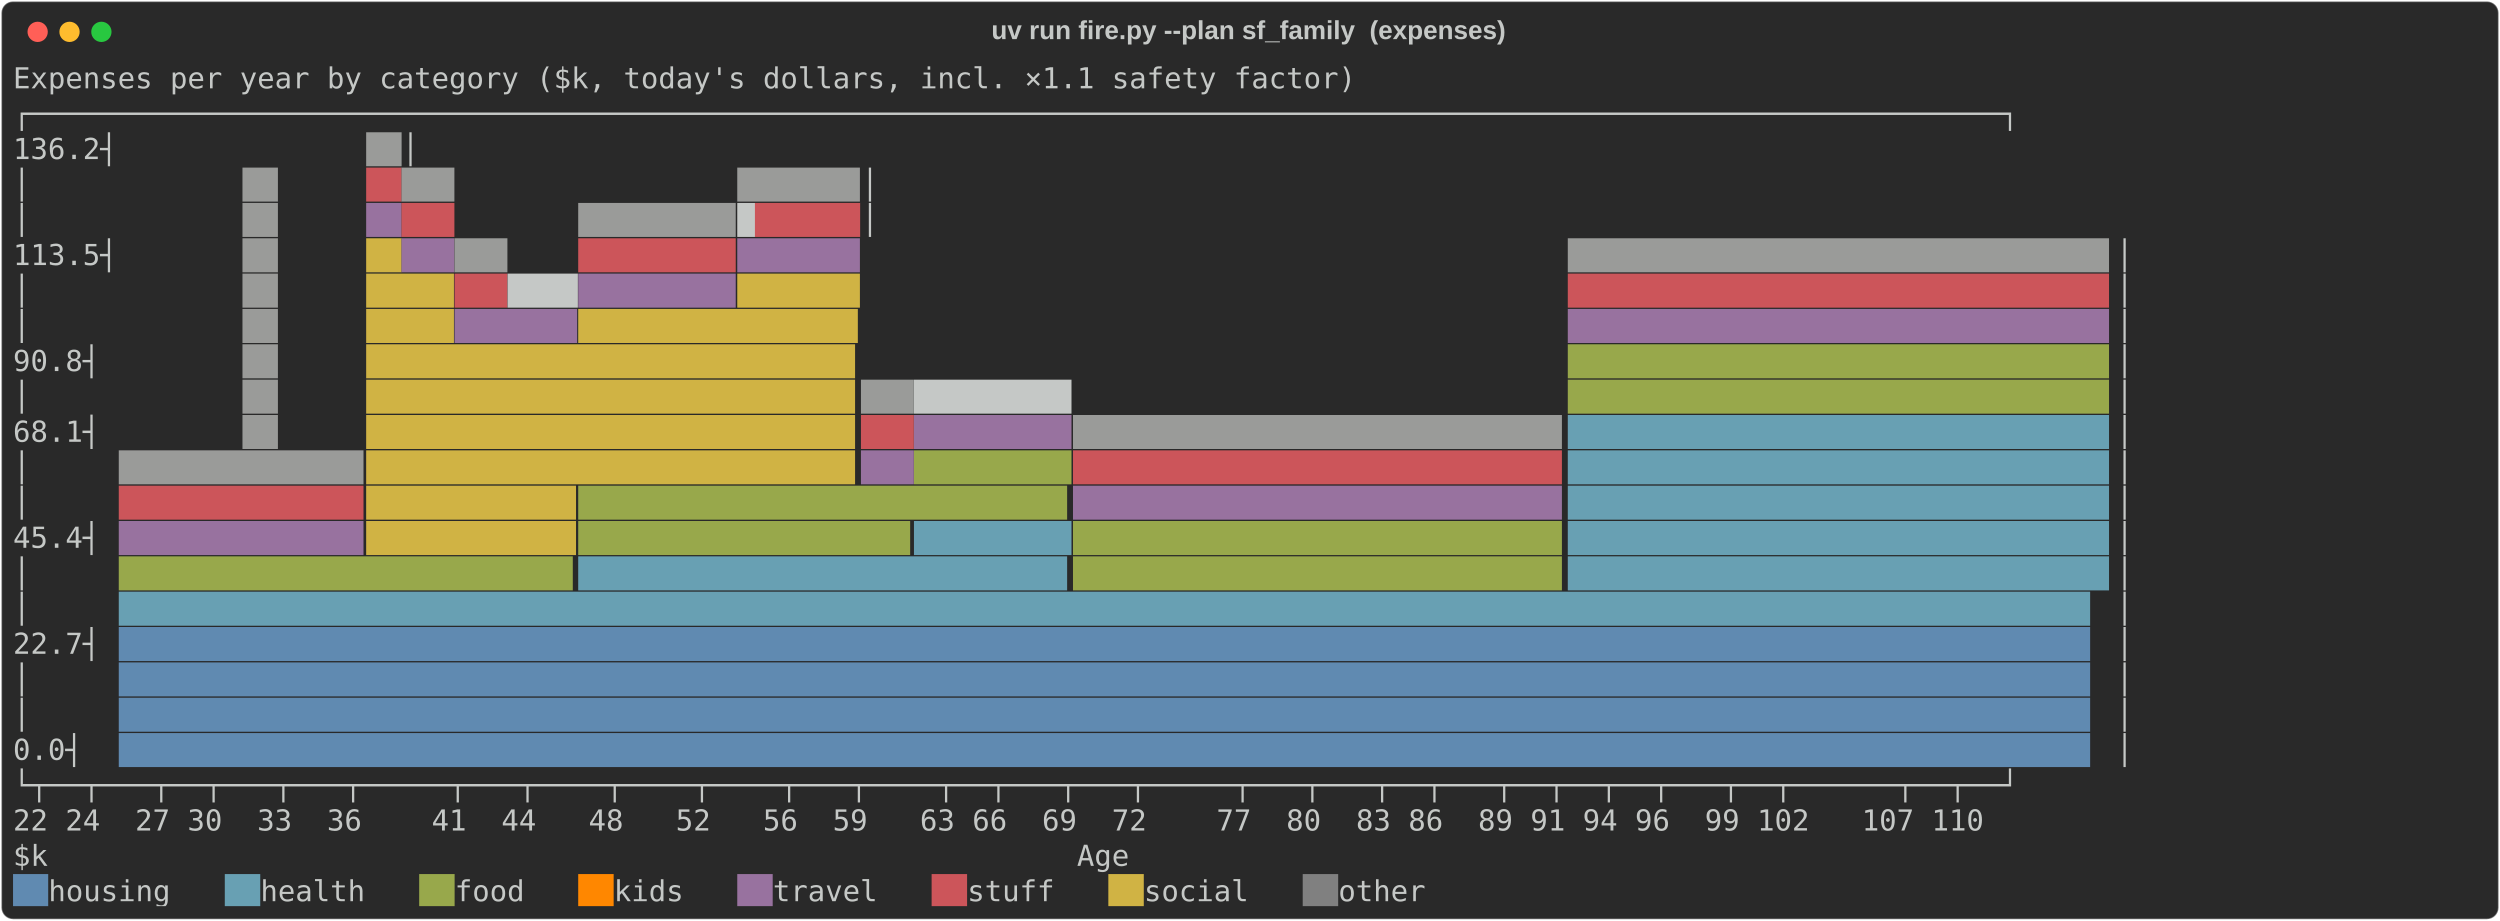
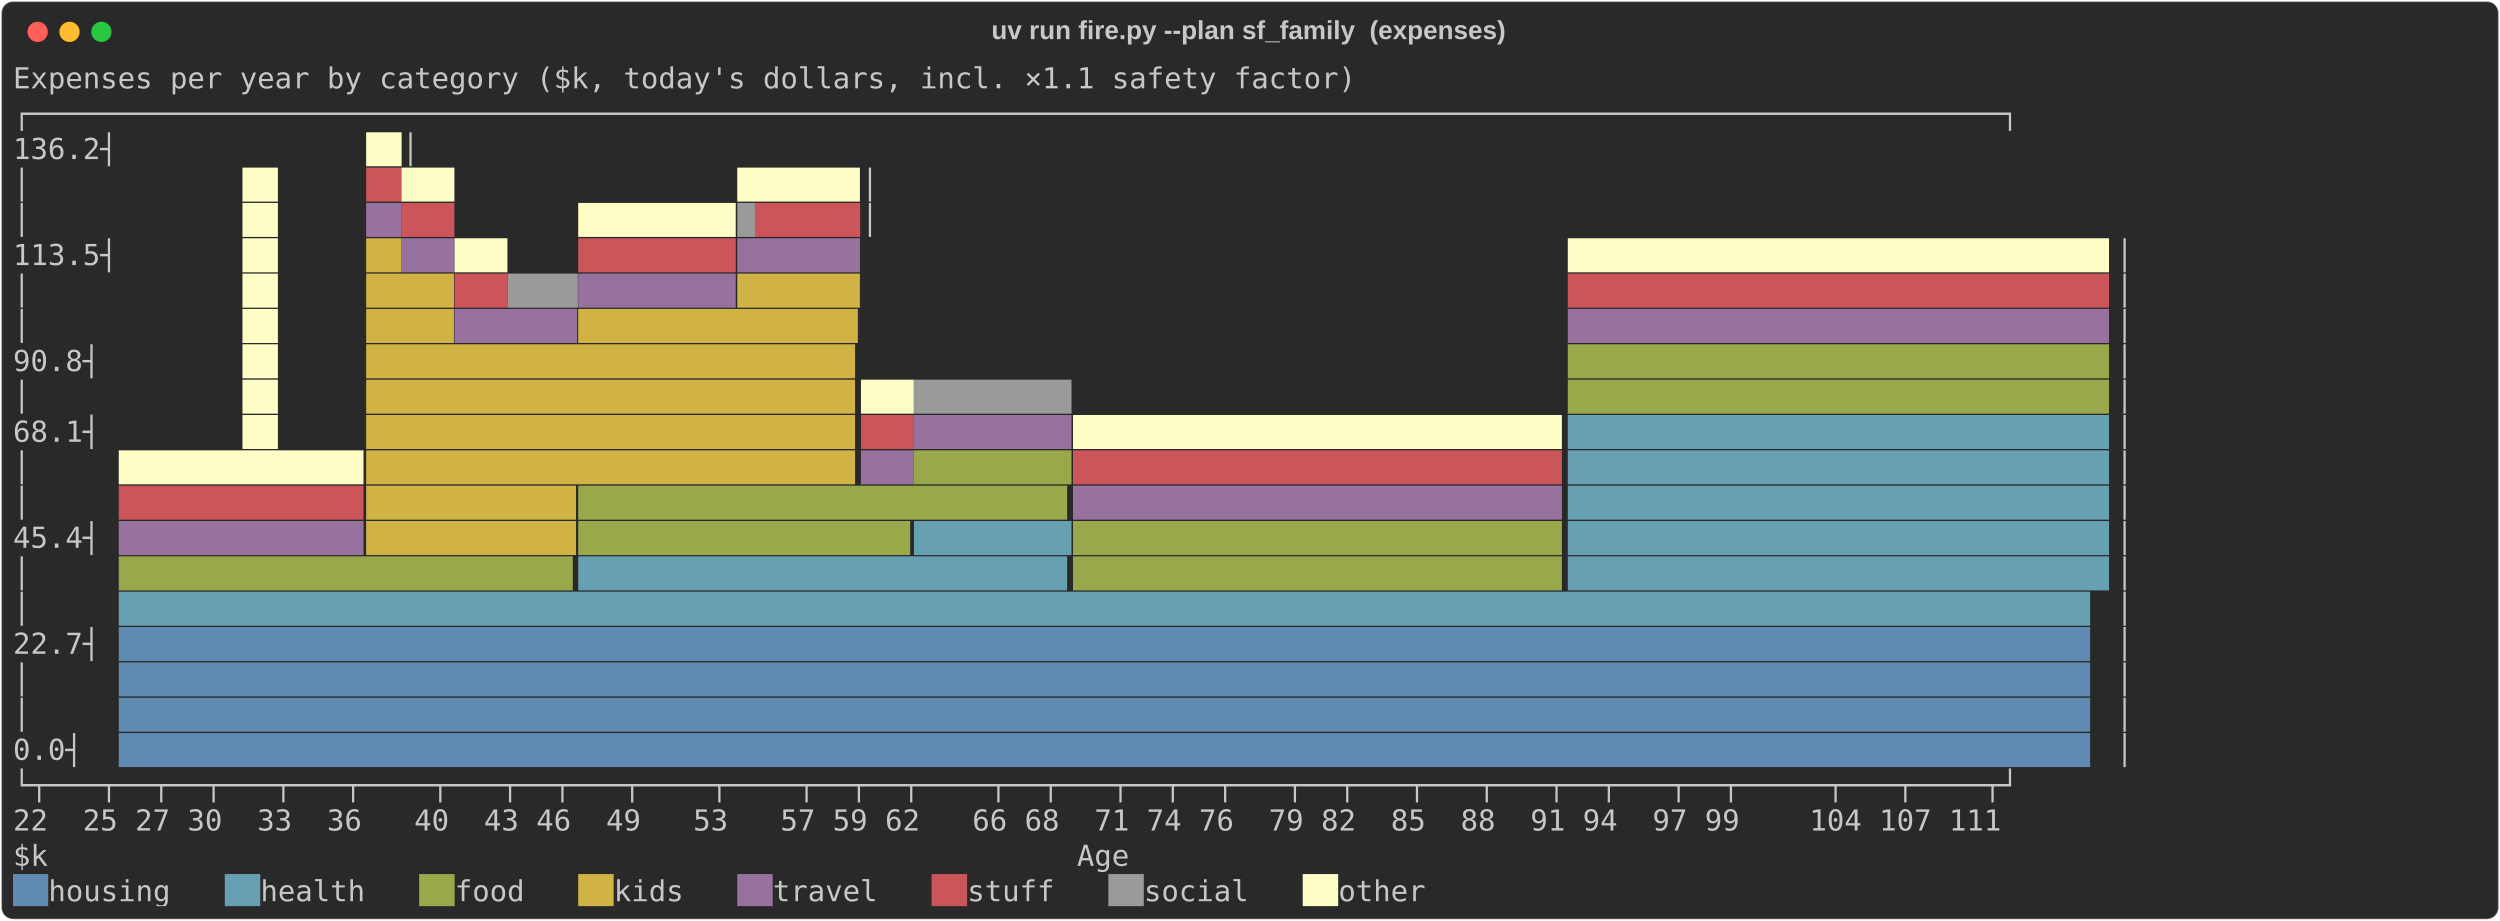
<svg xmlns="http://www.w3.org/2000/svg" class="rich-terminal" viewBox="0 0 1726 635.6">
  <style>

    @font-face {
        font-family: "Fira Code";
        src: local("FiraCode-Regular"),
                url("https://cdnjs.cloudflare.com/ajax/libs/firacode/6.2.0/woff2/FiraCode-Regular.woff2") format("woff2"),
                url("https://cdnjs.cloudflare.com/ajax/libs/firacode/6.2.0/woff/FiraCode-Regular.woff") format("woff");
        font-style: normal;
        font-weight: 400;
    }
    @font-face {
        font-family: "Fira Code";
        src: local("FiraCode-Bold"),
                url("https://cdnjs.cloudflare.com/ajax/libs/firacode/6.2.0/woff2/FiraCode-Bold.woff2") format("woff2"),
                url("https://cdnjs.cloudflare.com/ajax/libs/firacode/6.2.0/woff/FiraCode-Bold.woff") format("woff");
        font-style: bold;
        font-weight: 700;
    }

-     .terminal-2167160328-matrix {
+     .terminal-1821277464-matrix {
        font-family: Fira Code, monospace;
        font-size: 20px;
        line-height: 24.4px;
        font-variant-east-asian: full-width;
    }

-     .terminal-2167160328-title {
+     .terminal-1821277464-title {
        font-size: 18px;
        font-weight: bold;
        font-family: arial;
    }

-     .terminal-2167160328-r1 { fill: #c5c8c6 }
- .terminal-2167160328-r2 { fill: #9a9b99 }
- .terminal-2167160328-r3 { fill: #cc555a }
- .terminal-2167160328-r4 { fill: #98729f }
- .terminal-2167160328-r5 { fill: #d0b344 }
- .terminal-2167160328-r6 { fill: #98a84b }
- .terminal-2167160328-r7 { fill: #68a0b3 }
- .terminal-2167160328-r8 { fill: #608ab1 }
- .terminal-2167160328-r9 { fill: #ff8700 }
- .terminal-2167160328-r10 { fill: #808080 }
+     .terminal-1821277464-r1 { fill: #c5c8c6 }
+ .terminal-1821277464-r2 { fill: #fdfdc5 }
+ .terminal-1821277464-r3 { fill: #cc555a }
+ .terminal-1821277464-r4 { fill: #98729f }
+ .terminal-1821277464-r5 { fill: #9a9b99 }
+ .terminal-1821277464-r6 { fill: #d0b344 }
+ .terminal-1821277464-r7 { fill: #98a84b }
+ .terminal-1821277464-r8 { fill: #68a0b3 }
+ .terminal-1821277464-r9 { fill: #608ab1 }
    </style>
  <defs>
-     <clipPath id="terminal-2167160328-clip-terminal">
+     <clipPath id="terminal-1821277464-clip-terminal">
      <rect x="0" y="0" width="1707.0" height="584.6" />
    </clipPath>
-     <clipPath id="terminal-2167160328-line-0">
+     <clipPath id="terminal-1821277464-line-0">
      <rect x="0" y="1.5" width="1708" height="24.65" />
    </clipPath>
-     <clipPath id="terminal-2167160328-line-1">
+     <clipPath id="terminal-1821277464-line-1">
      <rect x="0" y="25.9" width="1708" height="24.65" />
    </clipPath>
-     <clipPath id="terminal-2167160328-line-2">
+     <clipPath id="terminal-1821277464-line-2">
      <rect x="0" y="50.3" width="1708" height="24.65" />
    </clipPath>
-     <clipPath id="terminal-2167160328-line-3">
+     <clipPath id="terminal-1821277464-line-3">
      <rect x="0" y="74.7" width="1708" height="24.65" />
    </clipPath>
-     <clipPath id="terminal-2167160328-line-4">
+     <clipPath id="terminal-1821277464-line-4">
      <rect x="0" y="99.1" width="1708" height="24.65" />
    </clipPath>
-     <clipPath id="terminal-2167160328-line-5">
+     <clipPath id="terminal-1821277464-line-5">
      <rect x="0" y="123.5" width="1708" height="24.65" />
    </clipPath>
-     <clipPath id="terminal-2167160328-line-6">
+     <clipPath id="terminal-1821277464-line-6">
      <rect x="0" y="147.9" width="1708" height="24.65" />
    </clipPath>
-     <clipPath id="terminal-2167160328-line-7">
+     <clipPath id="terminal-1821277464-line-7">
      <rect x="0" y="172.3" width="1708" height="24.65" />
    </clipPath>
-     <clipPath id="terminal-2167160328-line-8">
+     <clipPath id="terminal-1821277464-line-8">
      <rect x="0" y="196.7" width="1708" height="24.65" />
    </clipPath>
-     <clipPath id="terminal-2167160328-line-9">
+     <clipPath id="terminal-1821277464-line-9">
      <rect x="0" y="221.1" width="1708" height="24.65" />
    </clipPath>
-     <clipPath id="terminal-2167160328-line-10">
+     <clipPath id="terminal-1821277464-line-10">
      <rect x="0" y="245.5" width="1708" height="24.65" />
    </clipPath>
-     <clipPath id="terminal-2167160328-line-11">
+     <clipPath id="terminal-1821277464-line-11">
      <rect x="0" y="269.9" width="1708" height="24.65" />
    </clipPath>
-     <clipPath id="terminal-2167160328-line-12">
+     <clipPath id="terminal-1821277464-line-12">
      <rect x="0" y="294.3" width="1708" height="24.65" />
    </clipPath>
-     <clipPath id="terminal-2167160328-line-13">
+     <clipPath id="terminal-1821277464-line-13">
      <rect x="0" y="318.7" width="1708" height="24.65" />
    </clipPath>
-     <clipPath id="terminal-2167160328-line-14">
+     <clipPath id="terminal-1821277464-line-14">
      <rect x="0" y="343.1" width="1708" height="24.65" />
    </clipPath>
-     <clipPath id="terminal-2167160328-line-15">
+     <clipPath id="terminal-1821277464-line-15">
      <rect x="0" y="367.5" width="1708" height="24.65" />
    </clipPath>
-     <clipPath id="terminal-2167160328-line-16">
+     <clipPath id="terminal-1821277464-line-16">
      <rect x="0" y="391.9" width="1708" height="24.65" />
    </clipPath>
-     <clipPath id="terminal-2167160328-line-17">
+     <clipPath id="terminal-1821277464-line-17">
      <rect x="0" y="416.3" width="1708" height="24.65" />
    </clipPath>
-     <clipPath id="terminal-2167160328-line-18">
+     <clipPath id="terminal-1821277464-line-18">
      <rect x="0" y="440.7" width="1708" height="24.65" />
    </clipPath>
-     <clipPath id="terminal-2167160328-line-19">
+     <clipPath id="terminal-1821277464-line-19">
      <rect x="0" y="465.1" width="1708" height="24.65" />
    </clipPath>
-     <clipPath id="terminal-2167160328-line-20">
+     <clipPath id="terminal-1821277464-line-20">
      <rect x="0" y="489.5" width="1708" height="24.65" />
    </clipPath>
-     <clipPath id="terminal-2167160328-line-21">
+     <clipPath id="terminal-1821277464-line-21">
      <rect x="0" y="513.9" width="1708" height="24.65" />
    </clipPath>
-     <clipPath id="terminal-2167160328-line-22">
+     <clipPath id="terminal-1821277464-line-22">
      <rect x="0" y="538.3" width="1708" height="24.65" />
    </clipPath>
  </defs>
  <rect fill="#292929" stroke="rgba(255,255,255,0.35)" stroke-width="1" x="1" y="1" width="1724" height="633.6" rx="8" />
-   <text class="terminal-2167160328-title" fill="#c5c8c6" text-anchor="middle" x="862" y="27">uv run fire.py --plan sf_family  (expenses)</text>
+   <text class="terminal-1821277464-title" fill="#c5c8c6" text-anchor="middle" x="862" y="27">uv run fire.py --plan sf_family  (expenses)</text>
  <g transform="translate(26,22)">
    <circle cx="0" cy="0" r="7" fill="#ff5f57" />
    <circle cx="22" cy="0" r="7" fill="#febc2e" />
    <circle cx="44" cy="0" r="7" fill="#28c840" />
  </g>
-   <g transform="translate(9, 41)" clip-path="url(#terminal-2167160328-clip-terminal)">
-     <g class="terminal-2167160328-matrix">
-       <text class="terminal-2167160328-r1" x="0" y="20" textLength="1464" clip-path="url(#terminal-2167160328-line-0)">                        Expenses per year by category ($k, today's dollars, incl. ×1.1 safety factor)                   </text>
-       <text class="terminal-2167160328-r1" x="1708" y="20" textLength="12.2" clip-path="url(#terminal-2167160328-line-0)">
- </text>
-       <text class="terminal-2167160328-r1" x="0" y="44.4" textLength="1464" clip-path="url(#terminal-2167160328-line-1)">     ┌─────────────────────────────────────────────────────────────────────────────────────────────────────────────────┐</text>
-       <text class="terminal-2167160328-r1" x="1708" y="44.4" textLength="12.2" clip-path="url(#terminal-2167160328-line-1)">
- </text>
-       <text class="terminal-2167160328-r1" x="0" y="68.8" textLength="244" clip-path="url(#terminal-2167160328-line-2)">136.2┤              </text>
-       <text class="terminal-2167160328-r2" x="244" y="68.8" textLength="24.4" clip-path="url(#terminal-2167160328-line-2)">██</text>
-       <text class="terminal-2167160328-r1" x="268.4" y="68.8" textLength="1195.6" clip-path="url(#terminal-2167160328-line-2)">                                                                                                 │</text>
-       <text class="terminal-2167160328-r1" x="1708" y="68.8" textLength="12.2" clip-path="url(#terminal-2167160328-line-2)">
- </text>
-       <text class="terminal-2167160328-r1" x="0" y="93.2" textLength="158.6" clip-path="url(#terminal-2167160328-line-3)">     │       </text>
-       <text class="terminal-2167160328-r2" x="158.6" y="93.2" textLength="24.4" clip-path="url(#terminal-2167160328-line-3)">██</text>
-       <text class="terminal-2167160328-r3" x="244" y="93.2" textLength="24.4" clip-path="url(#terminal-2167160328-line-3)">██</text>
-       <text class="terminal-2167160328-r2" x="268.4" y="93.2" textLength="36.6" clip-path="url(#terminal-2167160328-line-3)">███</text>
-       <text class="terminal-2167160328-r2" x="500.2" y="93.2" textLength="85.4" clip-path="url(#terminal-2167160328-line-3)">███████</text>
-       <text class="terminal-2167160328-r1" x="585.6" y="93.2" textLength="878.4" clip-path="url(#terminal-2167160328-line-3)">                                                                       │</text>
-       <text class="terminal-2167160328-r1" x="1708" y="93.2" textLength="12.2" clip-path="url(#terminal-2167160328-line-3)">
- </text>
-       <text class="terminal-2167160328-r1" x="0" y="117.6" textLength="158.6" clip-path="url(#terminal-2167160328-line-4)">     │       </text>
-       <text class="terminal-2167160328-r2" x="158.6" y="117.6" textLength="24.4" clip-path="url(#terminal-2167160328-line-4)">██</text>
-       <text class="terminal-2167160328-r4" x="244" y="117.6" textLength="24.4" clip-path="url(#terminal-2167160328-line-4)">██</text>
-       <text class="terminal-2167160328-r3" x="268.4" y="117.6" textLength="36.6" clip-path="url(#terminal-2167160328-line-4)">███</text>
-       <text class="terminal-2167160328-r2" x="390.4" y="117.6" textLength="109.8" clip-path="url(#terminal-2167160328-line-4)">█████████</text>
-       <text class="terminal-2167160328-r1" x="500.2" y="117.6" textLength="12.2" clip-path="url(#terminal-2167160328-line-4)">█</text>
-       <text class="terminal-2167160328-r3" x="512.4" y="117.6" textLength="73.2" clip-path="url(#terminal-2167160328-line-4)">██████</text>
-       <text class="terminal-2167160328-r1" x="585.6" y="117.6" textLength="878.4" clip-path="url(#terminal-2167160328-line-4)">                                                                       │</text>
-       <text class="terminal-2167160328-r1" x="1708" y="117.6" textLength="12.2" clip-path="url(#terminal-2167160328-line-4)">
- </text>
-       <text class="terminal-2167160328-r1" x="0" y="142" textLength="158.6" clip-path="url(#terminal-2167160328-line-5)">113.5┤       </text>
-       <text class="terminal-2167160328-r2" x="158.6" y="142" textLength="24.4" clip-path="url(#terminal-2167160328-line-5)">██</text>
-       <text class="terminal-2167160328-r5" x="244" y="142" textLength="24.4" clip-path="url(#terminal-2167160328-line-5)">██</text>
-       <text class="terminal-2167160328-r4" x="268.4" y="142" textLength="36.6" clip-path="url(#terminal-2167160328-line-5)">███</text>
-       <text class="terminal-2167160328-r2" x="305" y="142" textLength="36.6" clip-path="url(#terminal-2167160328-line-5)">███</text>
-       <text class="terminal-2167160328-r3" x="390.4" y="142" textLength="109.8" clip-path="url(#terminal-2167160328-line-5)">█████████</text>
-       <text class="terminal-2167160328-r4" x="500.2" y="142" textLength="85.4" clip-path="url(#terminal-2167160328-line-5)">███████</text>
-       <text class="terminal-2167160328-r2" x="1073.6" y="142" textLength="378.2" clip-path="url(#terminal-2167160328-line-5)">███████████████████████████████</text>
-       <text class="terminal-2167160328-r1" x="1451.8" y="142" textLength="12.2" clip-path="url(#terminal-2167160328-line-5)">│</text>
-       <text class="terminal-2167160328-r1" x="1708" y="142" textLength="12.2" clip-path="url(#terminal-2167160328-line-5)">
- </text>
-       <text class="terminal-2167160328-r1" x="0" y="166.4" textLength="158.6" clip-path="url(#terminal-2167160328-line-6)">     │       </text>
-       <text class="terminal-2167160328-r2" x="158.6" y="166.4" textLength="24.4" clip-path="url(#terminal-2167160328-line-6)">██</text>
-       <text class="terminal-2167160328-r5" x="244" y="166.4" textLength="61" clip-path="url(#terminal-2167160328-line-6)">█████</text>
-       <text class="terminal-2167160328-r3" x="305" y="166.4" textLength="36.6" clip-path="url(#terminal-2167160328-line-6)">███</text>
-       <text class="terminal-2167160328-r1" x="341.6" y="166.4" textLength="48.8" clip-path="url(#terminal-2167160328-line-6)">████</text>
-       <text class="terminal-2167160328-r4" x="390.4" y="166.4" textLength="109.8" clip-path="url(#terminal-2167160328-line-6)">█████████</text>
-       <text class="terminal-2167160328-r5" x="500.2" y="166.4" textLength="85.4" clip-path="url(#terminal-2167160328-line-6)">███████</text>
-       <text class="terminal-2167160328-r3" x="1073.6" y="166.4" textLength="378.2" clip-path="url(#terminal-2167160328-line-6)">███████████████████████████████</text>
-       <text class="terminal-2167160328-r1" x="1451.8" y="166.4" textLength="12.2" clip-path="url(#terminal-2167160328-line-6)">│</text>
-       <text class="terminal-2167160328-r1" x="1708" y="166.4" textLength="12.2" clip-path="url(#terminal-2167160328-line-6)">
- </text>
-       <text class="terminal-2167160328-r1" x="0" y="190.8" textLength="158.6" clip-path="url(#terminal-2167160328-line-7)">     │       </text>
-       <text class="terminal-2167160328-r2" x="158.6" y="190.8" textLength="24.4" clip-path="url(#terminal-2167160328-line-7)">██</text>
-       <text class="terminal-2167160328-r5" x="244" y="190.8" textLength="61" clip-path="url(#terminal-2167160328-line-7)">█████</text>
-       <text class="terminal-2167160328-r4" x="305" y="190.8" textLength="85.4" clip-path="url(#terminal-2167160328-line-7)">███████</text>
-       <text class="terminal-2167160328-r5" x="390.4" y="190.8" textLength="195.2" clip-path="url(#terminal-2167160328-line-7)">████████████████</text>
-       <text class="terminal-2167160328-r4" x="1073.6" y="190.8" textLength="378.2" clip-path="url(#terminal-2167160328-line-7)">███████████████████████████████</text>
-       <text class="terminal-2167160328-r1" x="1451.8" y="190.8" textLength="12.2" clip-path="url(#terminal-2167160328-line-7)">│</text>
-       <text class="terminal-2167160328-r1" x="1708" y="190.8" textLength="12.2" clip-path="url(#terminal-2167160328-line-7)">
- </text>
-       <text class="terminal-2167160328-r1" x="0" y="215.2" textLength="158.6" clip-path="url(#terminal-2167160328-line-8)"> 90.8┤       </text>
-       <text class="terminal-2167160328-r2" x="158.6" y="215.2" textLength="24.4" clip-path="url(#terminal-2167160328-line-8)">██</text>
-       <text class="terminal-2167160328-r5" x="244" y="215.2" textLength="341.6" clip-path="url(#terminal-2167160328-line-8)">████████████████████████████</text>
-       <text class="terminal-2167160328-r6" x="1073.6" y="215.2" textLength="378.2" clip-path="url(#terminal-2167160328-line-8)">███████████████████████████████</text>
-       <text class="terminal-2167160328-r1" x="1451.8" y="215.2" textLength="12.2" clip-path="url(#terminal-2167160328-line-8)">│</text>
-       <text class="terminal-2167160328-r1" x="1708" y="215.2" textLength="12.2" clip-path="url(#terminal-2167160328-line-8)">
- </text>
-       <text class="terminal-2167160328-r1" x="0" y="239.6" textLength="158.6" clip-path="url(#terminal-2167160328-line-9)">     │       </text>
-       <text class="terminal-2167160328-r2" x="158.6" y="239.6" textLength="24.4" clip-path="url(#terminal-2167160328-line-9)">██</text>
-       <text class="terminal-2167160328-r5" x="244" y="239.6" textLength="341.6" clip-path="url(#terminal-2167160328-line-9)">████████████████████████████</text>
-       <text class="terminal-2167160328-r2" x="585.6" y="239.6" textLength="36.6" clip-path="url(#terminal-2167160328-line-9)">███</text>
-       <text class="terminal-2167160328-r1" x="622.2" y="239.6" textLength="451.4" clip-path="url(#terminal-2167160328-line-9)">█████████                            </text>
-       <text class="terminal-2167160328-r6" x="1073.6" y="239.6" textLength="378.2" clip-path="url(#terminal-2167160328-line-9)">███████████████████████████████</text>
-       <text class="terminal-2167160328-r1" x="1451.8" y="239.6" textLength="12.2" clip-path="url(#terminal-2167160328-line-9)">│</text>
-       <text class="terminal-2167160328-r1" x="1708" y="239.6" textLength="12.2" clip-path="url(#terminal-2167160328-line-9)">
- </text>
-       <text class="terminal-2167160328-r1" x="0" y="264" textLength="158.6" clip-path="url(#terminal-2167160328-line-10)"> 68.1┤       </text>
-       <text class="terminal-2167160328-r2" x="158.6" y="264" textLength="24.4" clip-path="url(#terminal-2167160328-line-10)">██</text>
-       <text class="terminal-2167160328-r5" x="244" y="264" textLength="341.6" clip-path="url(#terminal-2167160328-line-10)">████████████████████████████</text>
-       <text class="terminal-2167160328-r3" x="585.6" y="264" textLength="36.6" clip-path="url(#terminal-2167160328-line-10)">███</text>
-       <text class="terminal-2167160328-r4" x="622.2" y="264" textLength="109.8" clip-path="url(#terminal-2167160328-line-10)">█████████</text>
-       <text class="terminal-2167160328-r2" x="732" y="264" textLength="341.6" clip-path="url(#terminal-2167160328-line-10)">████████████████████████████</text>
-       <text class="terminal-2167160328-r7" x="1073.6" y="264" textLength="378.2" clip-path="url(#terminal-2167160328-line-10)">███████████████████████████████</text>
-       <text class="terminal-2167160328-r1" x="1451.8" y="264" textLength="12.2" clip-path="url(#terminal-2167160328-line-10)">│</text>
-       <text class="terminal-2167160328-r1" x="1708" y="264" textLength="12.2" clip-path="url(#terminal-2167160328-line-10)">
- </text>
-       <text class="terminal-2167160328-r1" x="0" y="288.4" textLength="73.2" clip-path="url(#terminal-2167160328-line-11)">     │</text>
-       <text class="terminal-2167160328-r2" x="73.2" y="288.4" textLength="170.8" clip-path="url(#terminal-2167160328-line-11)">██████████████</text>
-       <text class="terminal-2167160328-r5" x="244" y="288.4" textLength="341.6" clip-path="url(#terminal-2167160328-line-11)">████████████████████████████</text>
-       <text class="terminal-2167160328-r4" x="585.6" y="288.4" textLength="36.6" clip-path="url(#terminal-2167160328-line-11)">███</text>
-       <text class="terminal-2167160328-r6" x="622.2" y="288.4" textLength="109.8" clip-path="url(#terminal-2167160328-line-11)">█████████</text>
-       <text class="terminal-2167160328-r3" x="732" y="288.4" textLength="341.6" clip-path="url(#terminal-2167160328-line-11)">████████████████████████████</text>
-       <text class="terminal-2167160328-r7" x="1073.6" y="288.4" textLength="378.2" clip-path="url(#terminal-2167160328-line-11)">███████████████████████████████</text>
-       <text class="terminal-2167160328-r1" x="1451.8" y="288.4" textLength="12.2" clip-path="url(#terminal-2167160328-line-11)">│</text>
-       <text class="terminal-2167160328-r1" x="1708" y="288.4" textLength="12.2" clip-path="url(#terminal-2167160328-line-11)">
- </text>
-       <text class="terminal-2167160328-r1" x="0" y="312.8" textLength="73.2" clip-path="url(#terminal-2167160328-line-12)">     │</text>
-       <text class="terminal-2167160328-r3" x="73.2" y="312.8" textLength="170.8" clip-path="url(#terminal-2167160328-line-12)">██████████████</text>
-       <text class="terminal-2167160328-r5" x="244" y="312.8" textLength="146.4" clip-path="url(#terminal-2167160328-line-12)">████████████</text>
-       <text class="terminal-2167160328-r6" x="390.4" y="312.8" textLength="341.6" clip-path="url(#terminal-2167160328-line-12)">████████████████████████████</text>
-       <text class="terminal-2167160328-r4" x="732" y="312.8" textLength="341.6" clip-path="url(#terminal-2167160328-line-12)">████████████████████████████</text>
-       <text class="terminal-2167160328-r7" x="1073.6" y="312.8" textLength="378.2" clip-path="url(#terminal-2167160328-line-12)">███████████████████████████████</text>
-       <text class="terminal-2167160328-r1" x="1451.8" y="312.8" textLength="12.2" clip-path="url(#terminal-2167160328-line-12)">│</text>
-       <text class="terminal-2167160328-r1" x="1708" y="312.8" textLength="12.2" clip-path="url(#terminal-2167160328-line-12)">
- </text>
-       <text class="terminal-2167160328-r1" x="0" y="337.2" textLength="73.2" clip-path="url(#terminal-2167160328-line-13)"> 45.4┤</text>
-       <text class="terminal-2167160328-r4" x="73.2" y="337.2" textLength="170.8" clip-path="url(#terminal-2167160328-line-13)">██████████████</text>
-       <text class="terminal-2167160328-r5" x="244" y="337.2" textLength="146.4" clip-path="url(#terminal-2167160328-line-13)">████████████</text>
-       <text class="terminal-2167160328-r6" x="390.4" y="337.2" textLength="231.8" clip-path="url(#terminal-2167160328-line-13)">███████████████████</text>
-       <text class="terminal-2167160328-r7" x="622.2" y="337.2" textLength="109.8" clip-path="url(#terminal-2167160328-line-13)">█████████</text>
-       <text class="terminal-2167160328-r6" x="732" y="337.2" textLength="341.6" clip-path="url(#terminal-2167160328-line-13)">████████████████████████████</text>
-       <text class="terminal-2167160328-r7" x="1073.6" y="337.2" textLength="378.2" clip-path="url(#terminal-2167160328-line-13)">███████████████████████████████</text>
-       <text class="terminal-2167160328-r1" x="1451.8" y="337.2" textLength="12.2" clip-path="url(#terminal-2167160328-line-13)">│</text>
-       <text class="terminal-2167160328-r1" x="1708" y="337.2" textLength="12.2" clip-path="url(#terminal-2167160328-line-13)">
- </text>
-       <text class="terminal-2167160328-r1" x="0" y="361.6" textLength="73.2" clip-path="url(#terminal-2167160328-line-14)">     │</text>
-       <text class="terminal-2167160328-r6" x="73.2" y="361.6" textLength="317.2" clip-path="url(#terminal-2167160328-line-14)">██████████████████████████</text>
-       <text class="terminal-2167160328-r7" x="390.4" y="361.6" textLength="341.6" clip-path="url(#terminal-2167160328-line-14)">████████████████████████████</text>
-       <text class="terminal-2167160328-r6" x="732" y="361.6" textLength="341.6" clip-path="url(#terminal-2167160328-line-14)">████████████████████████████</text>
-       <text class="terminal-2167160328-r7" x="1073.6" y="361.6" textLength="378.2" clip-path="url(#terminal-2167160328-line-14)">███████████████████████████████</text>
-       <text class="terminal-2167160328-r1" x="1451.8" y="361.6" textLength="12.2" clip-path="url(#terminal-2167160328-line-14)">│</text>
-       <text class="terminal-2167160328-r1" x="1708" y="361.6" textLength="12.2" clip-path="url(#terminal-2167160328-line-14)">
- </text>
-       <text class="terminal-2167160328-r1" x="0" y="386" textLength="73.2" clip-path="url(#terminal-2167160328-line-15)">     │</text>
-       <text class="terminal-2167160328-r7" x="73.2" y="386" textLength="1378.6" clip-path="url(#terminal-2167160328-line-15)">█████████████████████████████████████████████████████████████████████████████████████████████████████████████████</text>
-       <text class="terminal-2167160328-r1" x="1451.8" y="386" textLength="12.2" clip-path="url(#terminal-2167160328-line-15)">│</text>
-       <text class="terminal-2167160328-r1" x="1708" y="386" textLength="12.2" clip-path="url(#terminal-2167160328-line-15)">
- </text>
-       <text class="terminal-2167160328-r1" x="0" y="410.4" textLength="73.2" clip-path="url(#terminal-2167160328-line-16)"> 22.7┤</text>
-       <text class="terminal-2167160328-r8" x="73.2" y="410.4" textLength="1378.6" clip-path="url(#terminal-2167160328-line-16)">█████████████████████████████████████████████████████████████████████████████████████████████████████████████████</text>
-       <text class="terminal-2167160328-r1" x="1451.8" y="410.4" textLength="12.2" clip-path="url(#terminal-2167160328-line-16)">│</text>
-       <text class="terminal-2167160328-r1" x="1708" y="410.4" textLength="12.2" clip-path="url(#terminal-2167160328-line-16)">
- </text>
-       <text class="terminal-2167160328-r1" x="0" y="434.8" textLength="73.2" clip-path="url(#terminal-2167160328-line-17)">     │</text>
-       <text class="terminal-2167160328-r8" x="73.2" y="434.8" textLength="1378.6" clip-path="url(#terminal-2167160328-line-17)">█████████████████████████████████████████████████████████████████████████████████████████████████████████████████</text>
-       <text class="terminal-2167160328-r1" x="1451.8" y="434.8" textLength="12.2" clip-path="url(#terminal-2167160328-line-17)">│</text>
-       <text class="terminal-2167160328-r1" x="1708" y="434.8" textLength="12.2" clip-path="url(#terminal-2167160328-line-17)">
- </text>
-       <text class="terminal-2167160328-r1" x="0" y="459.2" textLength="73.2" clip-path="url(#terminal-2167160328-line-18)">     │</text>
-       <text class="terminal-2167160328-r8" x="73.2" y="459.2" textLength="1378.6" clip-path="url(#terminal-2167160328-line-18)">█████████████████████████████████████████████████████████████████████████████████████████████████████████████████</text>
-       <text class="terminal-2167160328-r1" x="1451.8" y="459.2" textLength="12.2" clip-path="url(#terminal-2167160328-line-18)">│</text>
-       <text class="terminal-2167160328-r1" x="1708" y="459.2" textLength="12.2" clip-path="url(#terminal-2167160328-line-18)">
- </text>
-       <text class="terminal-2167160328-r1" x="0" y="483.6" textLength="73.2" clip-path="url(#terminal-2167160328-line-19)">  0.0┤</text>
-       <text class="terminal-2167160328-r8" x="73.2" y="483.6" textLength="1378.6" clip-path="url(#terminal-2167160328-line-19)">█████████████████████████████████████████████████████████████████████████████████████████████████████████████████</text>
-       <text class="terminal-2167160328-r1" x="1451.8" y="483.6" textLength="12.2" clip-path="url(#terminal-2167160328-line-19)">│</text>
-       <text class="terminal-2167160328-r1" x="1708" y="483.6" textLength="12.2" clip-path="url(#terminal-2167160328-line-19)">
- </text>
-       <text class="terminal-2167160328-r1" x="0" y="508" textLength="1464" clip-path="url(#terminal-2167160328-line-20)">     └┬──┬───┬──┬───┬───┬─────┬───┬────┬────┬────┬───┬────┬──┬───┬───┬─────┬───┬───┬──┬───┬──┬──┬──┬───┬──┬──────┬──┬──┘</text>
-       <text class="terminal-2167160328-r1" x="1708" y="508" textLength="12.2" clip-path="url(#terminal-2167160328-line-20)">
- </text>
-       <text class="terminal-2167160328-r1" x="0" y="532.4" textLength="1464" clip-path="url(#terminal-2167160328-line-21)">     22 24  27 30  33  36    41  44   48   52   56  59   63 66  69  72    77  80  83 86  89 91 94 96  99 102   107 110  </text>
-       <text class="terminal-2167160328-r1" x="1708" y="532.4" textLength="12.2" clip-path="url(#terminal-2167160328-line-21)">
- </text>
-       <text class="terminal-2167160328-r1" x="0" y="556.8" textLength="1464" clip-path="url(#terminal-2167160328-line-22)">$k                                                           Age                                                        </text>
-       <text class="terminal-2167160328-r1" x="1708" y="556.8" textLength="12.2" clip-path="url(#terminal-2167160328-line-22)">
- </text>
-       <text class="terminal-2167160328-r8" x="0" y="581.2" textLength="24.4" clip-path="url(#terminal-2167160328-line-23)">██</text>
-       <text class="terminal-2167160328-r1" x="24.4" y="581.2" textLength="122" clip-path="url(#terminal-2167160328-line-23)"> housing  </text>
-       <text class="terminal-2167160328-r7" x="146.4" y="581.2" textLength="24.4" clip-path="url(#terminal-2167160328-line-23)">██</text>
-       <text class="terminal-2167160328-r1" x="170.8" y="581.2" textLength="109.8" clip-path="url(#terminal-2167160328-line-23)"> health  </text>
-       <text class="terminal-2167160328-r6" x="280.6" y="581.2" textLength="24.4" clip-path="url(#terminal-2167160328-line-23)">██</text>
-       <text class="terminal-2167160328-r1" x="305" y="581.2" textLength="85.4" clip-path="url(#terminal-2167160328-line-23)"> food  </text>
-       <text class="terminal-2167160328-r9" x="390.4" y="581.2" textLength="24.4" clip-path="url(#terminal-2167160328-line-23)">██</text>
-       <text class="terminal-2167160328-r1" x="414.8" y="581.2" textLength="85.4" clip-path="url(#terminal-2167160328-line-23)"> kids  </text>
-       <text class="terminal-2167160328-r4" x="500.2" y="581.2" textLength="24.4" clip-path="url(#terminal-2167160328-line-23)">██</text>
-       <text class="terminal-2167160328-r1" x="524.6" y="581.2" textLength="109.8" clip-path="url(#terminal-2167160328-line-23)"> travel  </text>
-       <text class="terminal-2167160328-r3" x="634.4" y="581.2" textLength="24.4" clip-path="url(#terminal-2167160328-line-23)">██</text>
-       <text class="terminal-2167160328-r1" x="658.8" y="581.2" textLength="97.6" clip-path="url(#terminal-2167160328-line-23)"> stuff  </text>
-       <text class="terminal-2167160328-r5" x="756.4" y="581.2" textLength="24.4" clip-path="url(#terminal-2167160328-line-23)">██</text>
-       <text class="terminal-2167160328-r1" x="780.8" y="581.2" textLength="109.8" clip-path="url(#terminal-2167160328-line-23)"> social  </text>
-       <text class="terminal-2167160328-r10" x="890.6" y="581.2" textLength="24.4" clip-path="url(#terminal-2167160328-line-23)">██</text>
-       <text class="terminal-2167160328-r1" x="915" y="581.2" textLength="73.2" clip-path="url(#terminal-2167160328-line-23)"> other</text>
-       <text class="terminal-2167160328-r1" x="1708" y="581.2" textLength="12.2" clip-path="url(#terminal-2167160328-line-23)">
+   <g transform="translate(9, 41)" clip-path="url(#terminal-1821277464-clip-terminal)">
+     <g class="terminal-1821277464-matrix">
+       <text class="terminal-1821277464-r1" x="0" y="20" textLength="1464" clip-path="url(#terminal-1821277464-line-0)">                        Expenses per year by category ($k, today's dollars, incl. ×1.1 safety factor)                   </text>
+       <text class="terminal-1821277464-r1" x="1708" y="20" textLength="12.2" clip-path="url(#terminal-1821277464-line-0)">
+ </text>
+       <text class="terminal-1821277464-r1" x="0" y="44.4" textLength="1464" clip-path="url(#terminal-1821277464-line-1)">     ┌─────────────────────────────────────────────────────────────────────────────────────────────────────────────────┐</text>
+       <text class="terminal-1821277464-r1" x="1708" y="44.4" textLength="12.2" clip-path="url(#terminal-1821277464-line-1)">
+ </text>
+       <text class="terminal-1821277464-r1" x="0" y="68.8" textLength="244" clip-path="url(#terminal-1821277464-line-2)">136.2┤              </text>
+       <text class="terminal-1821277464-r2" x="244" y="68.8" textLength="24.4" clip-path="url(#terminal-1821277464-line-2)">██</text>
+       <text class="terminal-1821277464-r1" x="268.4" y="68.8" textLength="1195.6" clip-path="url(#terminal-1821277464-line-2)">                                                                                                 │</text>
+       <text class="terminal-1821277464-r1" x="1708" y="68.8" textLength="12.2" clip-path="url(#terminal-1821277464-line-2)">
+ </text>
+       <text class="terminal-1821277464-r1" x="0" y="93.2" textLength="158.6" clip-path="url(#terminal-1821277464-line-3)">     │       </text>
+       <text class="terminal-1821277464-r2" x="158.6" y="93.2" textLength="24.4" clip-path="url(#terminal-1821277464-line-3)">██</text>
+       <text class="terminal-1821277464-r3" x="244" y="93.2" textLength="24.4" clip-path="url(#terminal-1821277464-line-3)">██</text>
+       <text class="terminal-1821277464-r2" x="268.4" y="93.2" textLength="36.6" clip-path="url(#terminal-1821277464-line-3)">███</text>
+       <text class="terminal-1821277464-r2" x="500.2" y="93.2" textLength="85.4" clip-path="url(#terminal-1821277464-line-3)">███████</text>
+       <text class="terminal-1821277464-r1" x="585.6" y="93.2" textLength="878.4" clip-path="url(#terminal-1821277464-line-3)">                                                                       │</text>
+       <text class="terminal-1821277464-r1" x="1708" y="93.2" textLength="12.2" clip-path="url(#terminal-1821277464-line-3)">
+ </text>
+       <text class="terminal-1821277464-r1" x="0" y="117.6" textLength="158.6" clip-path="url(#terminal-1821277464-line-4)">     │       </text>
+       <text class="terminal-1821277464-r2" x="158.6" y="117.6" textLength="24.4" clip-path="url(#terminal-1821277464-line-4)">██</text>
+       <text class="terminal-1821277464-r4" x="244" y="117.6" textLength="24.4" clip-path="url(#terminal-1821277464-line-4)">██</text>
+       <text class="terminal-1821277464-r3" x="268.4" y="117.6" textLength="36.6" clip-path="url(#terminal-1821277464-line-4)">███</text>
+       <text class="terminal-1821277464-r2" x="390.4" y="117.6" textLength="109.8" clip-path="url(#terminal-1821277464-line-4)">█████████</text>
+       <text class="terminal-1821277464-r5" x="500.2" y="117.6" textLength="12.2" clip-path="url(#terminal-1821277464-line-4)">█</text>
+       <text class="terminal-1821277464-r3" x="512.4" y="117.6" textLength="73.2" clip-path="url(#terminal-1821277464-line-4)">██████</text>
+       <text class="terminal-1821277464-r1" x="585.6" y="117.6" textLength="878.4" clip-path="url(#terminal-1821277464-line-4)">                                                                       │</text>
+       <text class="terminal-1821277464-r1" x="1708" y="117.6" textLength="12.2" clip-path="url(#terminal-1821277464-line-4)">
+ </text>
+       <text class="terminal-1821277464-r1" x="0" y="142" textLength="158.6" clip-path="url(#terminal-1821277464-line-5)">113.5┤       </text>
+       <text class="terminal-1821277464-r2" x="158.6" y="142" textLength="24.4" clip-path="url(#terminal-1821277464-line-5)">██</text>
+       <text class="terminal-1821277464-r6" x="244" y="142" textLength="24.4" clip-path="url(#terminal-1821277464-line-5)">██</text>
+       <text class="terminal-1821277464-r4" x="268.4" y="142" textLength="36.6" clip-path="url(#terminal-1821277464-line-5)">███</text>
+       <text class="terminal-1821277464-r2" x="305" y="142" textLength="36.6" clip-path="url(#terminal-1821277464-line-5)">███</text>
+       <text class="terminal-1821277464-r3" x="390.4" y="142" textLength="109.8" clip-path="url(#terminal-1821277464-line-5)">█████████</text>
+       <text class="terminal-1821277464-r4" x="500.2" y="142" textLength="85.4" clip-path="url(#terminal-1821277464-line-5)">███████</text>
+       <text class="terminal-1821277464-r2" x="1073.6" y="142" textLength="378.2" clip-path="url(#terminal-1821277464-line-5)">███████████████████████████████</text>
+       <text class="terminal-1821277464-r1" x="1451.8" y="142" textLength="12.2" clip-path="url(#terminal-1821277464-line-5)">│</text>
+       <text class="terminal-1821277464-r1" x="1708" y="142" textLength="12.2" clip-path="url(#terminal-1821277464-line-5)">
+ </text>
+       <text class="terminal-1821277464-r1" x="0" y="166.4" textLength="158.6" clip-path="url(#terminal-1821277464-line-6)">     │       </text>
+       <text class="terminal-1821277464-r2" x="158.6" y="166.4" textLength="24.4" clip-path="url(#terminal-1821277464-line-6)">██</text>
+       <text class="terminal-1821277464-r6" x="244" y="166.4" textLength="61" clip-path="url(#terminal-1821277464-line-6)">█████</text>
+       <text class="terminal-1821277464-r3" x="305" y="166.4" textLength="36.6" clip-path="url(#terminal-1821277464-line-6)">███</text>
+       <text class="terminal-1821277464-r5" x="341.6" y="166.4" textLength="48.8" clip-path="url(#terminal-1821277464-line-6)">████</text>
+       <text class="terminal-1821277464-r4" x="390.4" y="166.4" textLength="109.8" clip-path="url(#terminal-1821277464-line-6)">█████████</text>
+       <text class="terminal-1821277464-r6" x="500.2" y="166.4" textLength="85.4" clip-path="url(#terminal-1821277464-line-6)">███████</text>
+       <text class="terminal-1821277464-r3" x="1073.6" y="166.4" textLength="378.2" clip-path="url(#terminal-1821277464-line-6)">███████████████████████████████</text>
+       <text class="terminal-1821277464-r1" x="1451.8" y="166.4" textLength="12.2" clip-path="url(#terminal-1821277464-line-6)">│</text>
+       <text class="terminal-1821277464-r1" x="1708" y="166.4" textLength="12.2" clip-path="url(#terminal-1821277464-line-6)">
+ </text>
+       <text class="terminal-1821277464-r1" x="0" y="190.8" textLength="158.6" clip-path="url(#terminal-1821277464-line-7)">     │       </text>
+       <text class="terminal-1821277464-r2" x="158.6" y="190.8" textLength="24.4" clip-path="url(#terminal-1821277464-line-7)">██</text>
+       <text class="terminal-1821277464-r6" x="244" y="190.8" textLength="61" clip-path="url(#terminal-1821277464-line-7)">█████</text>
+       <text class="terminal-1821277464-r4" x="305" y="190.8" textLength="85.4" clip-path="url(#terminal-1821277464-line-7)">███████</text>
+       <text class="terminal-1821277464-r6" x="390.4" y="190.8" textLength="195.2" clip-path="url(#terminal-1821277464-line-7)">████████████████</text>
+       <text class="terminal-1821277464-r4" x="1073.6" y="190.8" textLength="378.2" clip-path="url(#terminal-1821277464-line-7)">███████████████████████████████</text>
+       <text class="terminal-1821277464-r1" x="1451.8" y="190.8" textLength="12.2" clip-path="url(#terminal-1821277464-line-7)">│</text>
+       <text class="terminal-1821277464-r1" x="1708" y="190.8" textLength="12.2" clip-path="url(#terminal-1821277464-line-7)">
+ </text>
+       <text class="terminal-1821277464-r1" x="0" y="215.2" textLength="158.6" clip-path="url(#terminal-1821277464-line-8)"> 90.8┤       </text>
+       <text class="terminal-1821277464-r2" x="158.6" y="215.2" textLength="24.4" clip-path="url(#terminal-1821277464-line-8)">██</text>
+       <text class="terminal-1821277464-r6" x="244" y="215.2" textLength="341.6" clip-path="url(#terminal-1821277464-line-8)">████████████████████████████</text>
+       <text class="terminal-1821277464-r7" x="1073.6" y="215.2" textLength="378.2" clip-path="url(#terminal-1821277464-line-8)">███████████████████████████████</text>
+       <text class="terminal-1821277464-r1" x="1451.8" y="215.2" textLength="12.2" clip-path="url(#terminal-1821277464-line-8)">│</text>
+       <text class="terminal-1821277464-r1" x="1708" y="215.2" textLength="12.2" clip-path="url(#terminal-1821277464-line-8)">
+ </text>
+       <text class="terminal-1821277464-r1" x="0" y="239.6" textLength="158.6" clip-path="url(#terminal-1821277464-line-9)">     │       </text>
+       <text class="terminal-1821277464-r2" x="158.6" y="239.6" textLength="24.4" clip-path="url(#terminal-1821277464-line-9)">██</text>
+       <text class="terminal-1821277464-r6" x="244" y="239.6" textLength="341.6" clip-path="url(#terminal-1821277464-line-9)">████████████████████████████</text>
+       <text class="terminal-1821277464-r2" x="585.6" y="239.6" textLength="36.6" clip-path="url(#terminal-1821277464-line-9)">███</text>
+       <text class="terminal-1821277464-r5" x="622.2" y="239.6" textLength="109.8" clip-path="url(#terminal-1821277464-line-9)">█████████</text>
+       <text class="terminal-1821277464-r7" x="1073.6" y="239.6" textLength="378.2" clip-path="url(#terminal-1821277464-line-9)">███████████████████████████████</text>
+       <text class="terminal-1821277464-r1" x="1451.8" y="239.6" textLength="12.2" clip-path="url(#terminal-1821277464-line-9)">│</text>
+       <text class="terminal-1821277464-r1" x="1708" y="239.6" textLength="12.2" clip-path="url(#terminal-1821277464-line-9)">
+ </text>
+       <text class="terminal-1821277464-r1" x="0" y="264" textLength="158.6" clip-path="url(#terminal-1821277464-line-10)"> 68.1┤       </text>
+       <text class="terminal-1821277464-r2" x="158.6" y="264" textLength="24.4" clip-path="url(#terminal-1821277464-line-10)">██</text>
+       <text class="terminal-1821277464-r6" x="244" y="264" textLength="341.6" clip-path="url(#terminal-1821277464-line-10)">████████████████████████████</text>
+       <text class="terminal-1821277464-r3" x="585.6" y="264" textLength="36.6" clip-path="url(#terminal-1821277464-line-10)">███</text>
+       <text class="terminal-1821277464-r4" x="622.2" y="264" textLength="109.8" clip-path="url(#terminal-1821277464-line-10)">█████████</text>
+       <text class="terminal-1821277464-r2" x="732" y="264" textLength="341.6" clip-path="url(#terminal-1821277464-line-10)">████████████████████████████</text>
+       <text class="terminal-1821277464-r8" x="1073.6" y="264" textLength="378.2" clip-path="url(#terminal-1821277464-line-10)">███████████████████████████████</text>
+       <text class="terminal-1821277464-r1" x="1451.8" y="264" textLength="12.2" clip-path="url(#terminal-1821277464-line-10)">│</text>
+       <text class="terminal-1821277464-r1" x="1708" y="264" textLength="12.2" clip-path="url(#terminal-1821277464-line-10)">
+ </text>
+       <text class="terminal-1821277464-r1" x="0" y="288.4" textLength="73.2" clip-path="url(#terminal-1821277464-line-11)">     │</text>
+       <text class="terminal-1821277464-r2" x="73.2" y="288.4" textLength="170.8" clip-path="url(#terminal-1821277464-line-11)">██████████████</text>
+       <text class="terminal-1821277464-r6" x="244" y="288.4" textLength="341.6" clip-path="url(#terminal-1821277464-line-11)">████████████████████████████</text>
+       <text class="terminal-1821277464-r4" x="585.6" y="288.4" textLength="36.6" clip-path="url(#terminal-1821277464-line-11)">███</text>
+       <text class="terminal-1821277464-r7" x="622.2" y="288.4" textLength="109.8" clip-path="url(#terminal-1821277464-line-11)">█████████</text>
+       <text class="terminal-1821277464-r3" x="732" y="288.4" textLength="341.6" clip-path="url(#terminal-1821277464-line-11)">████████████████████████████</text>
+       <text class="terminal-1821277464-r8" x="1073.6" y="288.4" textLength="378.2" clip-path="url(#terminal-1821277464-line-11)">███████████████████████████████</text>
+       <text class="terminal-1821277464-r1" x="1451.8" y="288.4" textLength="12.2" clip-path="url(#terminal-1821277464-line-11)">│</text>
+       <text class="terminal-1821277464-r1" x="1708" y="288.4" textLength="12.2" clip-path="url(#terminal-1821277464-line-11)">
+ </text>
+       <text class="terminal-1821277464-r1" x="0" y="312.8" textLength="73.2" clip-path="url(#terminal-1821277464-line-12)">     │</text>
+       <text class="terminal-1821277464-r3" x="73.2" y="312.8" textLength="170.8" clip-path="url(#terminal-1821277464-line-12)">██████████████</text>
+       <text class="terminal-1821277464-r6" x="244" y="312.8" textLength="146.4" clip-path="url(#terminal-1821277464-line-12)">████████████</text>
+       <text class="terminal-1821277464-r7" x="390.4" y="312.8" textLength="341.6" clip-path="url(#terminal-1821277464-line-12)">████████████████████████████</text>
+       <text class="terminal-1821277464-r4" x="732" y="312.8" textLength="341.6" clip-path="url(#terminal-1821277464-line-12)">████████████████████████████</text>
+       <text class="terminal-1821277464-r8" x="1073.6" y="312.8" textLength="378.2" clip-path="url(#terminal-1821277464-line-12)">███████████████████████████████</text>
+       <text class="terminal-1821277464-r1" x="1451.8" y="312.8" textLength="12.2" clip-path="url(#terminal-1821277464-line-12)">│</text>
+       <text class="terminal-1821277464-r1" x="1708" y="312.8" textLength="12.2" clip-path="url(#terminal-1821277464-line-12)">
+ </text>
+       <text class="terminal-1821277464-r1" x="0" y="337.2" textLength="73.2" clip-path="url(#terminal-1821277464-line-13)"> 45.4┤</text>
+       <text class="terminal-1821277464-r4" x="73.2" y="337.2" textLength="170.8" clip-path="url(#terminal-1821277464-line-13)">██████████████</text>
+       <text class="terminal-1821277464-r6" x="244" y="337.2" textLength="146.4" clip-path="url(#terminal-1821277464-line-13)">████████████</text>
+       <text class="terminal-1821277464-r7" x="390.4" y="337.2" textLength="231.8" clip-path="url(#terminal-1821277464-line-13)">███████████████████</text>
+       <text class="terminal-1821277464-r8" x="622.2" y="337.2" textLength="109.8" clip-path="url(#terminal-1821277464-line-13)">█████████</text>
+       <text class="terminal-1821277464-r7" x="732" y="337.2" textLength="341.6" clip-path="url(#terminal-1821277464-line-13)">████████████████████████████</text>
+       <text class="terminal-1821277464-r8" x="1073.6" y="337.2" textLength="378.2" clip-path="url(#terminal-1821277464-line-13)">███████████████████████████████</text>
+       <text class="terminal-1821277464-r1" x="1451.8" y="337.2" textLength="12.2" clip-path="url(#terminal-1821277464-line-13)">│</text>
+       <text class="terminal-1821277464-r1" x="1708" y="337.2" textLength="12.2" clip-path="url(#terminal-1821277464-line-13)">
+ </text>
+       <text class="terminal-1821277464-r1" x="0" y="361.6" textLength="73.2" clip-path="url(#terminal-1821277464-line-14)">     │</text>
+       <text class="terminal-1821277464-r7" x="73.2" y="361.6" textLength="317.2" clip-path="url(#terminal-1821277464-line-14)">██████████████████████████</text>
+       <text class="terminal-1821277464-r8" x="390.4" y="361.6" textLength="341.6" clip-path="url(#terminal-1821277464-line-14)">████████████████████████████</text>
+       <text class="terminal-1821277464-r7" x="732" y="361.6" textLength="341.6" clip-path="url(#terminal-1821277464-line-14)">████████████████████████████</text>
+       <text class="terminal-1821277464-r8" x="1073.6" y="361.6" textLength="378.2" clip-path="url(#terminal-1821277464-line-14)">███████████████████████████████</text>
+       <text class="terminal-1821277464-r1" x="1451.8" y="361.6" textLength="12.2" clip-path="url(#terminal-1821277464-line-14)">│</text>
+       <text class="terminal-1821277464-r1" x="1708" y="361.6" textLength="12.2" clip-path="url(#terminal-1821277464-line-14)">
+ </text>
+       <text class="terminal-1821277464-r1" x="0" y="386" textLength="73.2" clip-path="url(#terminal-1821277464-line-15)">     │</text>
+       <text class="terminal-1821277464-r8" x="73.2" y="386" textLength="1378.6" clip-path="url(#terminal-1821277464-line-15)">█████████████████████████████████████████████████████████████████████████████████████████████████████████████████</text>
+       <text class="terminal-1821277464-r1" x="1451.8" y="386" textLength="12.2" clip-path="url(#terminal-1821277464-line-15)">│</text>
+       <text class="terminal-1821277464-r1" x="1708" y="386" textLength="12.2" clip-path="url(#terminal-1821277464-line-15)">
+ </text>
+       <text class="terminal-1821277464-r1" x="0" y="410.4" textLength="73.2" clip-path="url(#terminal-1821277464-line-16)"> 22.7┤</text>
+       <text class="terminal-1821277464-r9" x="73.2" y="410.4" textLength="1378.6" clip-path="url(#terminal-1821277464-line-16)">█████████████████████████████████████████████████████████████████████████████████████████████████████████████████</text>
+       <text class="terminal-1821277464-r1" x="1451.8" y="410.4" textLength="12.2" clip-path="url(#terminal-1821277464-line-16)">│</text>
+       <text class="terminal-1821277464-r1" x="1708" y="410.4" textLength="12.2" clip-path="url(#terminal-1821277464-line-16)">
+ </text>
+       <text class="terminal-1821277464-r1" x="0" y="434.8" textLength="73.2" clip-path="url(#terminal-1821277464-line-17)">     │</text>
+       <text class="terminal-1821277464-r9" x="73.2" y="434.8" textLength="1378.6" clip-path="url(#terminal-1821277464-line-17)">█████████████████████████████████████████████████████████████████████████████████████████████████████████████████</text>
+       <text class="terminal-1821277464-r1" x="1451.8" y="434.8" textLength="12.2" clip-path="url(#terminal-1821277464-line-17)">│</text>
+       <text class="terminal-1821277464-r1" x="1708" y="434.8" textLength="12.2" clip-path="url(#terminal-1821277464-line-17)">
+ </text>
+       <text class="terminal-1821277464-r1" x="0" y="459.2" textLength="73.2" clip-path="url(#terminal-1821277464-line-18)">     │</text>
+       <text class="terminal-1821277464-r9" x="73.2" y="459.2" textLength="1378.6" clip-path="url(#terminal-1821277464-line-18)">█████████████████████████████████████████████████████████████████████████████████████████████████████████████████</text>
+       <text class="terminal-1821277464-r1" x="1451.8" y="459.2" textLength="12.2" clip-path="url(#terminal-1821277464-line-18)">│</text>
+       <text class="terminal-1821277464-r1" x="1708" y="459.2" textLength="12.2" clip-path="url(#terminal-1821277464-line-18)">
+ </text>
+       <text class="terminal-1821277464-r1" x="0" y="483.6" textLength="73.2" clip-path="url(#terminal-1821277464-line-19)">  0.0┤</text>
+       <text class="terminal-1821277464-r9" x="73.2" y="483.6" textLength="1378.6" clip-path="url(#terminal-1821277464-line-19)">█████████████████████████████████████████████████████████████████████████████████████████████████████████████████</text>
+       <text class="terminal-1821277464-r1" x="1451.8" y="483.6" textLength="12.2" clip-path="url(#terminal-1821277464-line-19)">│</text>
+       <text class="terminal-1821277464-r1" x="1708" y="483.6" textLength="12.2" clip-path="url(#terminal-1821277464-line-19)">
+ </text>
+       <text class="terminal-1821277464-r1" x="0" y="508" textLength="1464" clip-path="url(#terminal-1821277464-line-20)">     └┬───┬──┬──┬───┬───┬────┬───┬──┬───┬────┬────┬──┬──┬────┬──┬───┬──┬──┬───┬──┬───┬───┬───┬──┬───┬──┬─────┬───┬────┬┘</text>
+       <text class="terminal-1821277464-r1" x="1708" y="508" textLength="12.2" clip-path="url(#terminal-1821277464-line-20)">
+ </text>
+       <text class="terminal-1821277464-r1" x="0" y="532.4" textLength="1464" clip-path="url(#terminal-1821277464-line-21)">     22  25 27 30  33  36   40  43 46  49   53   57 59 62   66 68  71 74 76  79 82  85  88  91 94  97 99    104 107 111 </text>
+       <text class="terminal-1821277464-r1" x="1708" y="532.4" textLength="12.2" clip-path="url(#terminal-1821277464-line-21)">
+ </text>
+       <text class="terminal-1821277464-r1" x="0" y="556.8" textLength="1464" clip-path="url(#terminal-1821277464-line-22)">$k                                                           Age                                                        </text>
+       <text class="terminal-1821277464-r1" x="1708" y="556.8" textLength="12.2" clip-path="url(#terminal-1821277464-line-22)">
+ </text>
+       <text class="terminal-1821277464-r9" x="0" y="581.2" textLength="24.4" clip-path="url(#terminal-1821277464-line-23)">██</text>
+       <text class="terminal-1821277464-r1" x="24.4" y="581.2" textLength="122" clip-path="url(#terminal-1821277464-line-23)"> housing  </text>
+       <text class="terminal-1821277464-r8" x="146.4" y="581.2" textLength="24.4" clip-path="url(#terminal-1821277464-line-23)">██</text>
+       <text class="terminal-1821277464-r1" x="170.8" y="581.2" textLength="109.8" clip-path="url(#terminal-1821277464-line-23)"> health  </text>
+       <text class="terminal-1821277464-r7" x="280.6" y="581.2" textLength="24.4" clip-path="url(#terminal-1821277464-line-23)">██</text>
+       <text class="terminal-1821277464-r1" x="305" y="581.2" textLength="85.4" clip-path="url(#terminal-1821277464-line-23)"> food  </text>
+       <text class="terminal-1821277464-r6" x="390.4" y="581.2" textLength="24.4" clip-path="url(#terminal-1821277464-line-23)">██</text>
+       <text class="terminal-1821277464-r1" x="414.8" y="581.2" textLength="85.4" clip-path="url(#terminal-1821277464-line-23)"> kids  </text>
+       <text class="terminal-1821277464-r4" x="500.2" y="581.2" textLength="24.4" clip-path="url(#terminal-1821277464-line-23)">██</text>
+       <text class="terminal-1821277464-r1" x="524.6" y="581.2" textLength="109.8" clip-path="url(#terminal-1821277464-line-23)"> travel  </text>
+       <text class="terminal-1821277464-r3" x="634.4" y="581.2" textLength="24.4" clip-path="url(#terminal-1821277464-line-23)">██</text>
+       <text class="terminal-1821277464-r1" x="658.8" y="581.2" textLength="97.6" clip-path="url(#terminal-1821277464-line-23)"> stuff  </text>
+       <text class="terminal-1821277464-r5" x="756.4" y="581.2" textLength="24.4" clip-path="url(#terminal-1821277464-line-23)">██</text>
+       <text class="terminal-1821277464-r1" x="780.8" y="581.2" textLength="109.8" clip-path="url(#terminal-1821277464-line-23)"> social  </text>
+       <text class="terminal-1821277464-r2" x="890.6" y="581.2" textLength="24.4" clip-path="url(#terminal-1821277464-line-23)">██</text>
+       <text class="terminal-1821277464-r1" x="915" y="581.2" textLength="73.2" clip-path="url(#terminal-1821277464-line-23)"> other</text>
+       <text class="terminal-1821277464-r1" x="1708" y="581.2" textLength="12.2" clip-path="url(#terminal-1821277464-line-23)">
</text>
    </g>
  </g>
</svg>
